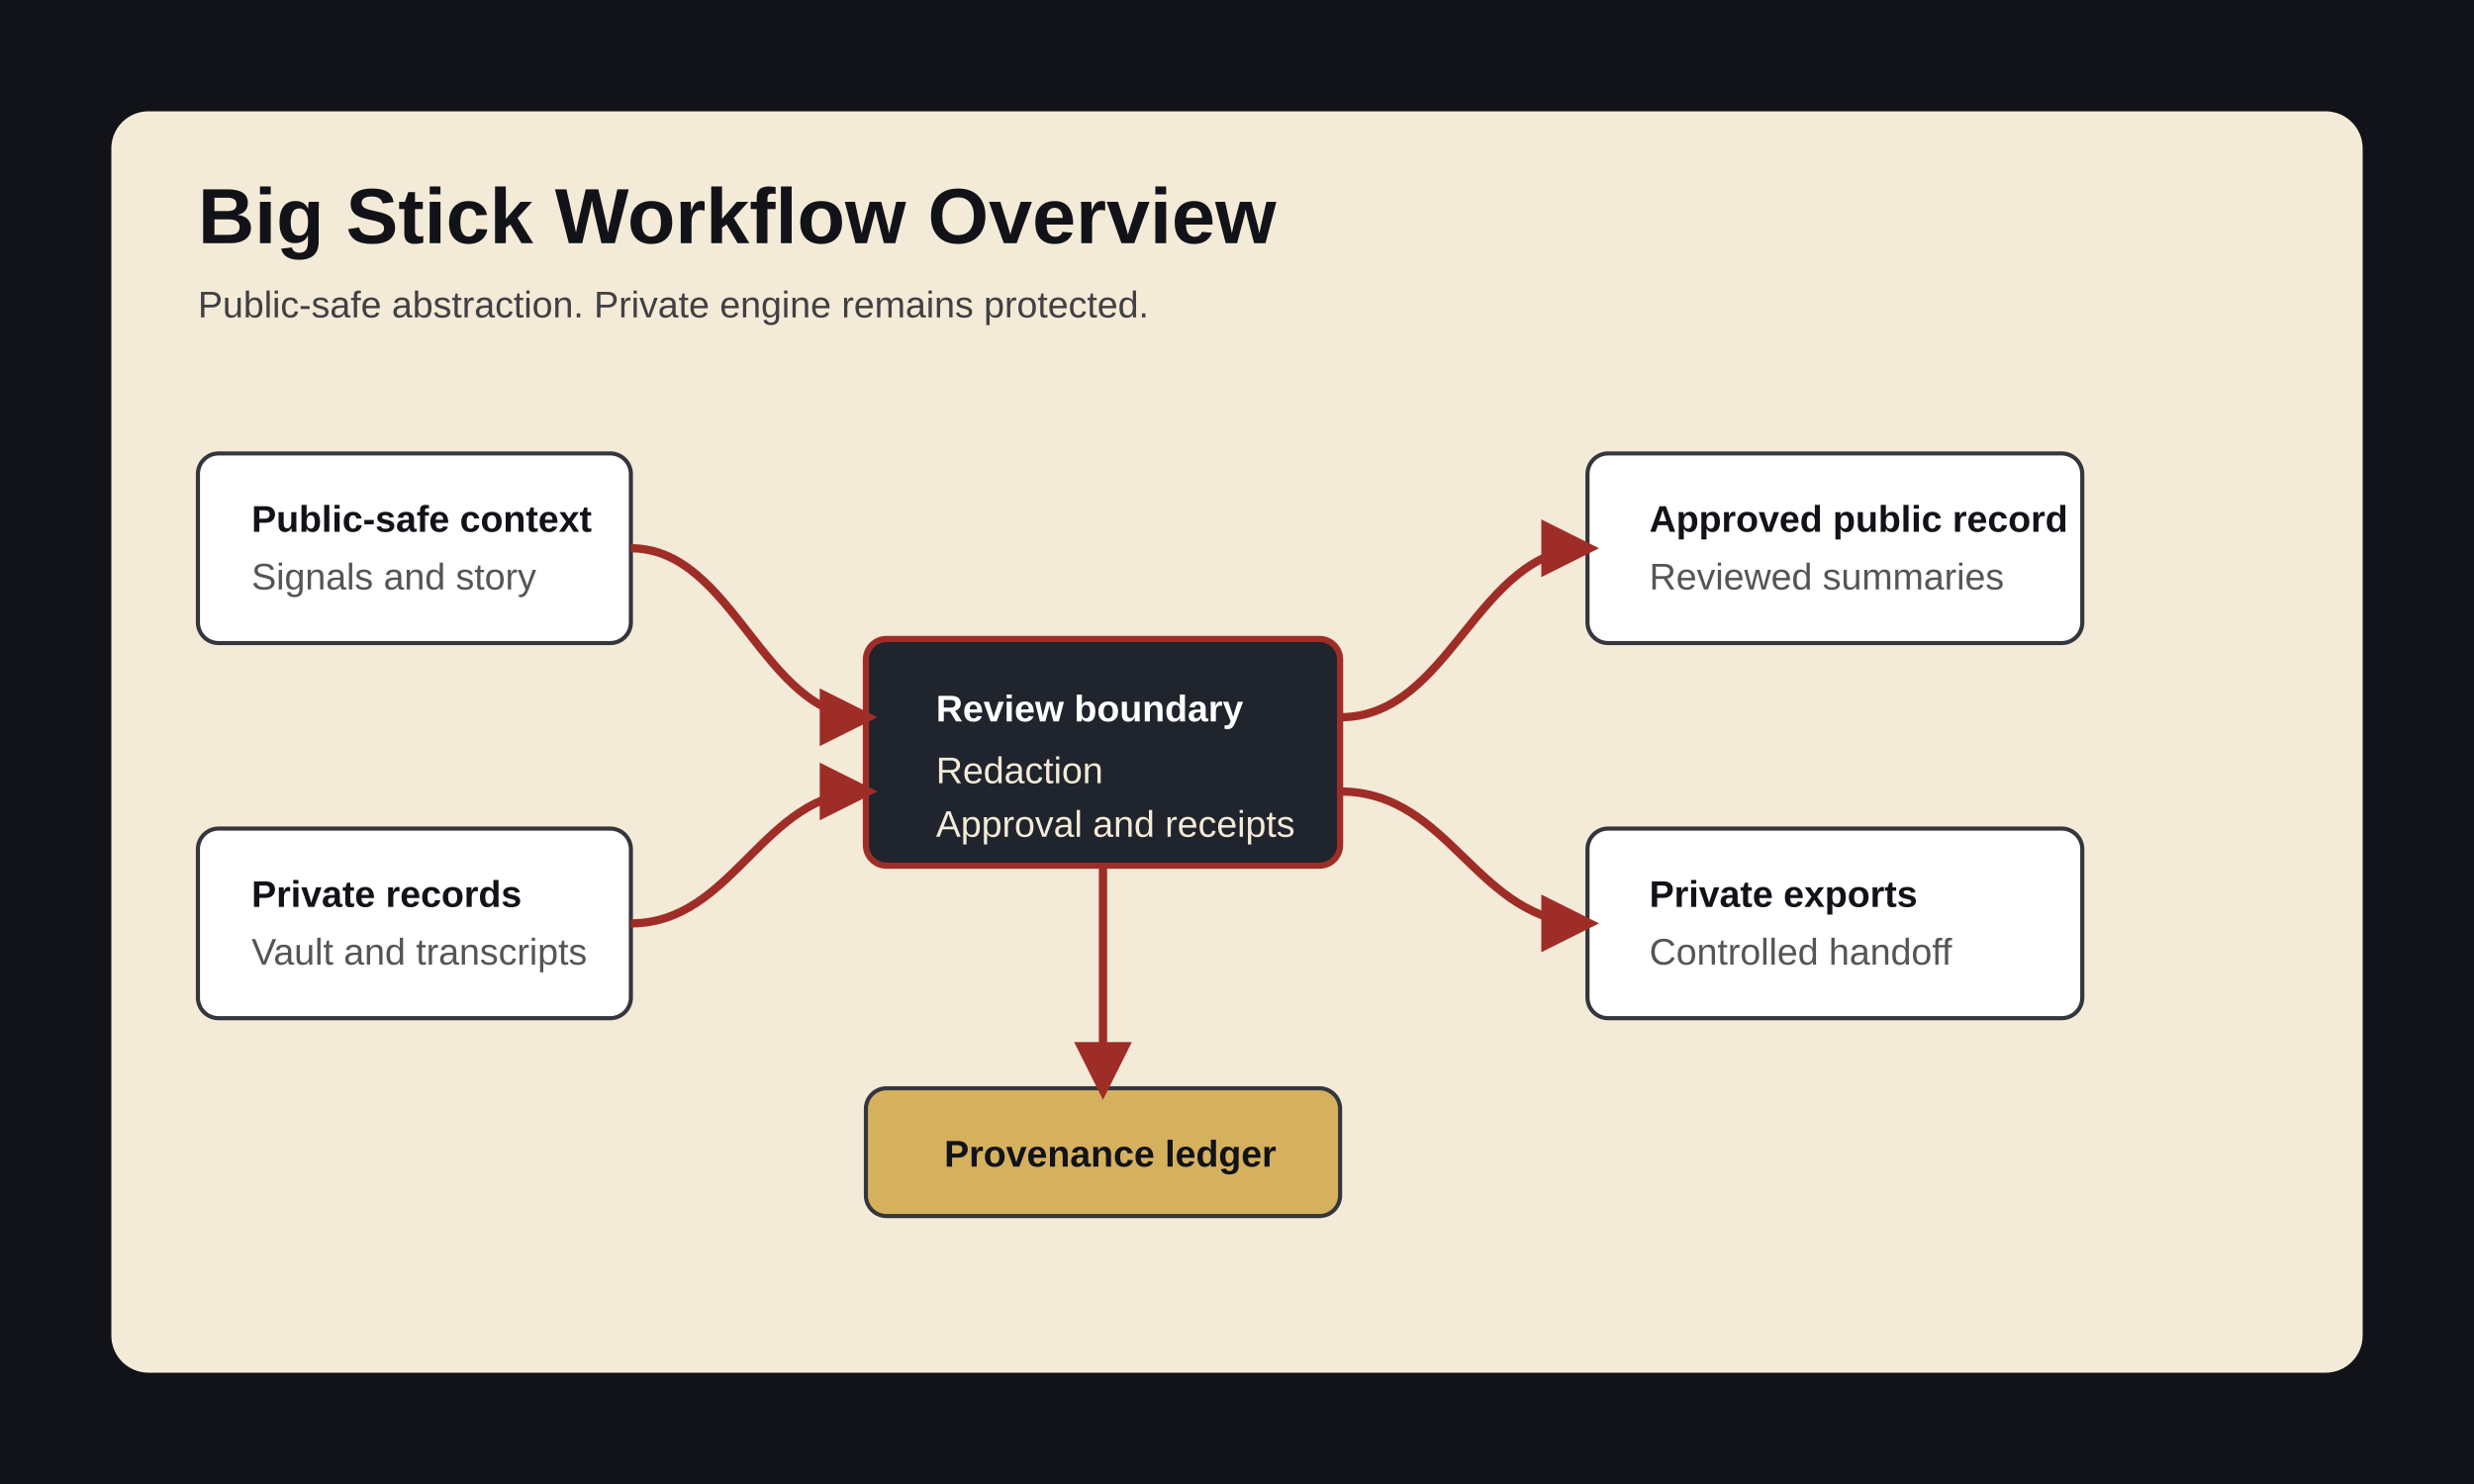
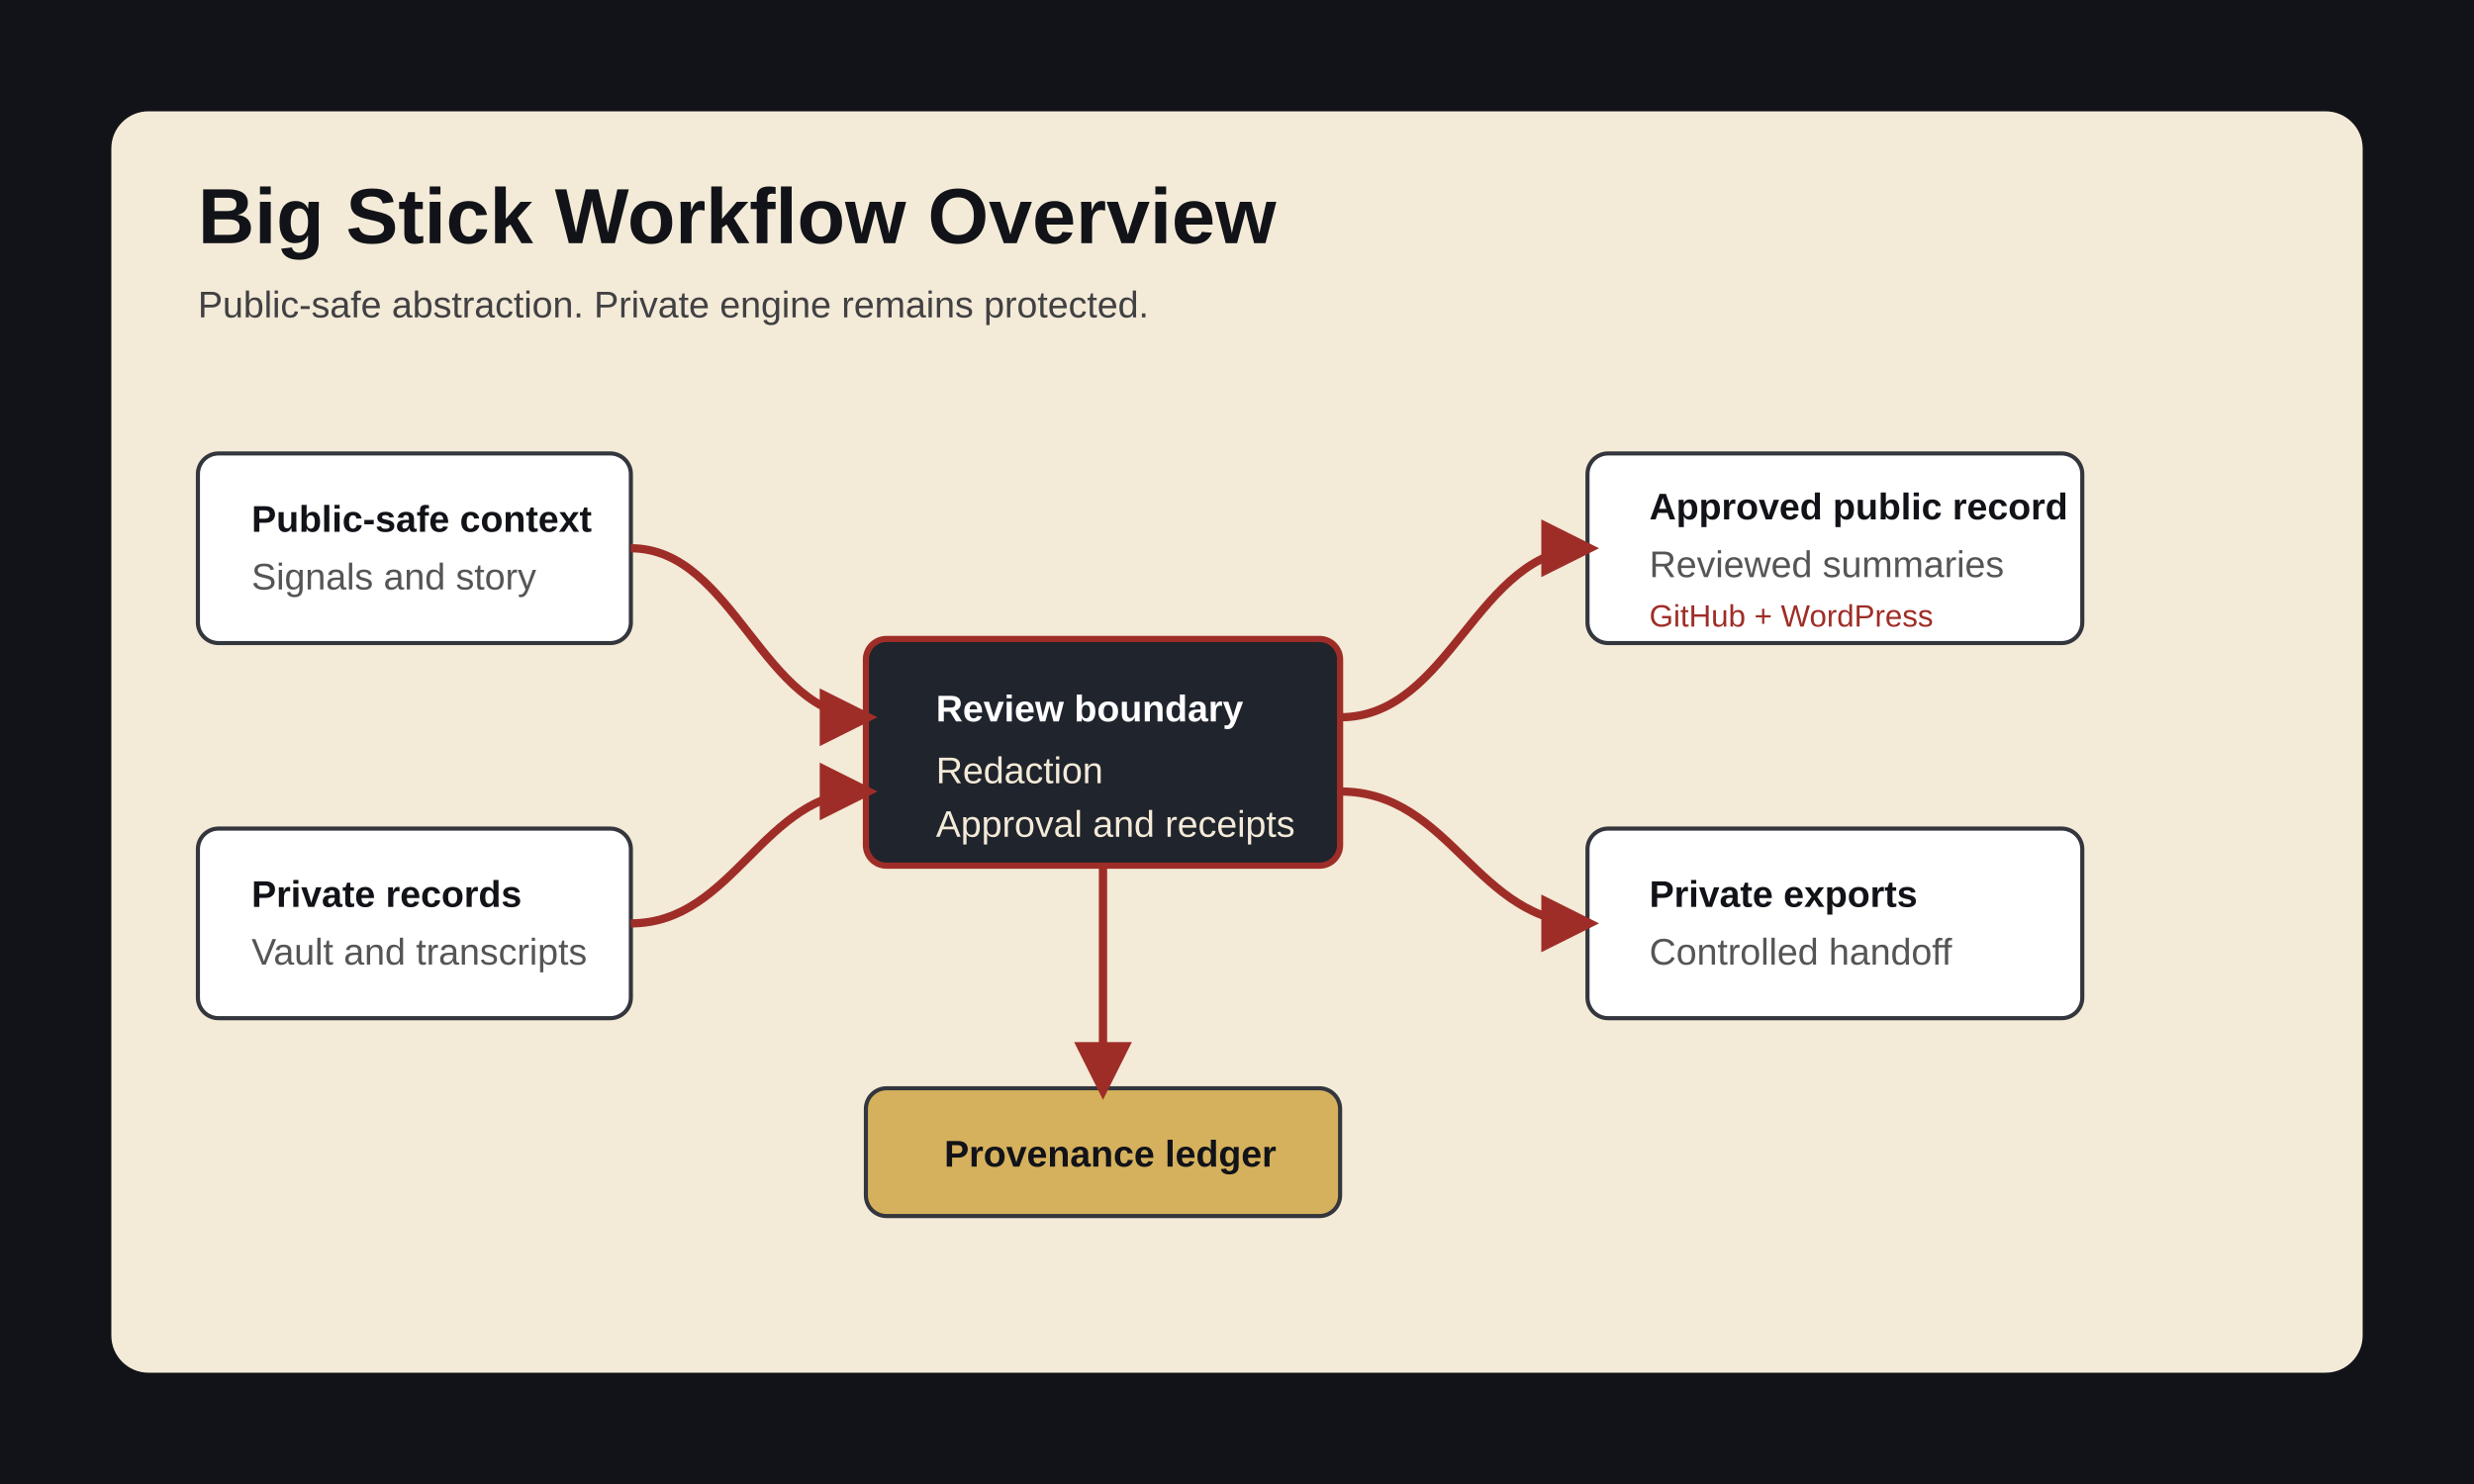
<svg xmlns="http://www.w3.org/2000/svg" width="1200" height="720" viewBox="0 0 1200 720" role="img" aria-labelledby="title desc">
  <rect width="1200" height="720" fill="#111318" />
  <rect x="54" y="54" width="1092" height="612" rx="18" fill="#f3ead8" />
  <text x="96" y="118" font-family="Arial, sans-serif" font-size="38" font-weight="700" fill="#111318">Big Stick Workflow Overview</text>
  <text x="96" y="154" font-family="Arial, sans-serif" font-size="18" fill="#414042">Public-safe abstraction. Private engine remains protected.</text>
  <g font-family="Arial, sans-serif" font-size="18" fill="#111318">
    <rect x="96" y="220" width="210" height="92" rx="10" fill="#ffffff" stroke="#34363d" stroke-width="2" />
    <text x="122" y="258" font-weight="700">Public-safe context</text>
    <text x="122" y="286" fill="#555">Signals and story</text>
    <rect x="96" y="402" width="210" height="92" rx="10" fill="#ffffff" stroke="#34363d" stroke-width="2" />
    <text x="122" y="440" font-weight="700">Private records</text>
    <text x="122" y="468" fill="#555">Vault and transcripts</text>
    <rect x="420" y="310" width="230" height="110" rx="10" fill="#20242c" stroke="#9f2d27" stroke-width="3" />
    <text x="454" y="350" fill="#fff" font-weight="700">Review boundary</text>
    <text x="454" y="380" fill="#f3ead8">Redaction</text>
    <text x="454" y="406" fill="#f3ead8">Approval and receipts</text>
    <rect x="770" y="220" width="240" height="92" rx="10" fill="#ffffff" stroke="#34363d" stroke-width="2" />
-     <text x="800" y="258" font-weight="700">Approved public record</text>
-     <text x="800" y="286" fill="#555">Reviewed summaries</text>
+     <text x="800" y="252" font-weight="700">Approved public record</text>
+     <text x="800" y="280" fill="#555">Reviewed summaries</text>
+     <text x="800" y="304" fill="#9f2d27" font-size="15">GitHub + WordPress</text>
    <rect x="770" y="402" width="240" height="92" rx="10" fill="#ffffff" stroke="#34363d" stroke-width="2" />
    <text x="800" y="440" font-weight="700">Private exports</text>
    <text x="800" y="468" fill="#555">Controlled handoff</text>
    <rect x="420" y="528" width="230" height="62" rx="10" fill="#d6b15d" stroke="#34363d" stroke-width="2" />
    <text x="458" y="566" font-weight="700">Provenance ledger</text>
  </g>
  <g stroke="#9f2d27" stroke-width="4" fill="none" marker-end="url(#arrow)">
    <path d="M306 266 C356 266 370 348 420 348" />
    <path d="M306 448 C356 448 370 384 420 384" />
    <path d="M650 348 C704 348 716 266 770 266" />
    <path d="M650 384 C704 384 716 448 770 448" />
    <path d="M535 420 L535 528" />
  </g>
  <defs>
    <marker id="arrow" viewBox="0 0 10 10" refX="8" refY="5" markerWidth="7" markerHeight="7" orient="auto-start-reverse">
      <path d="M 0 0 L 10 5 L 0 10 z" fill="#9f2d27" />
    </marker>
  </defs>
</svg>
